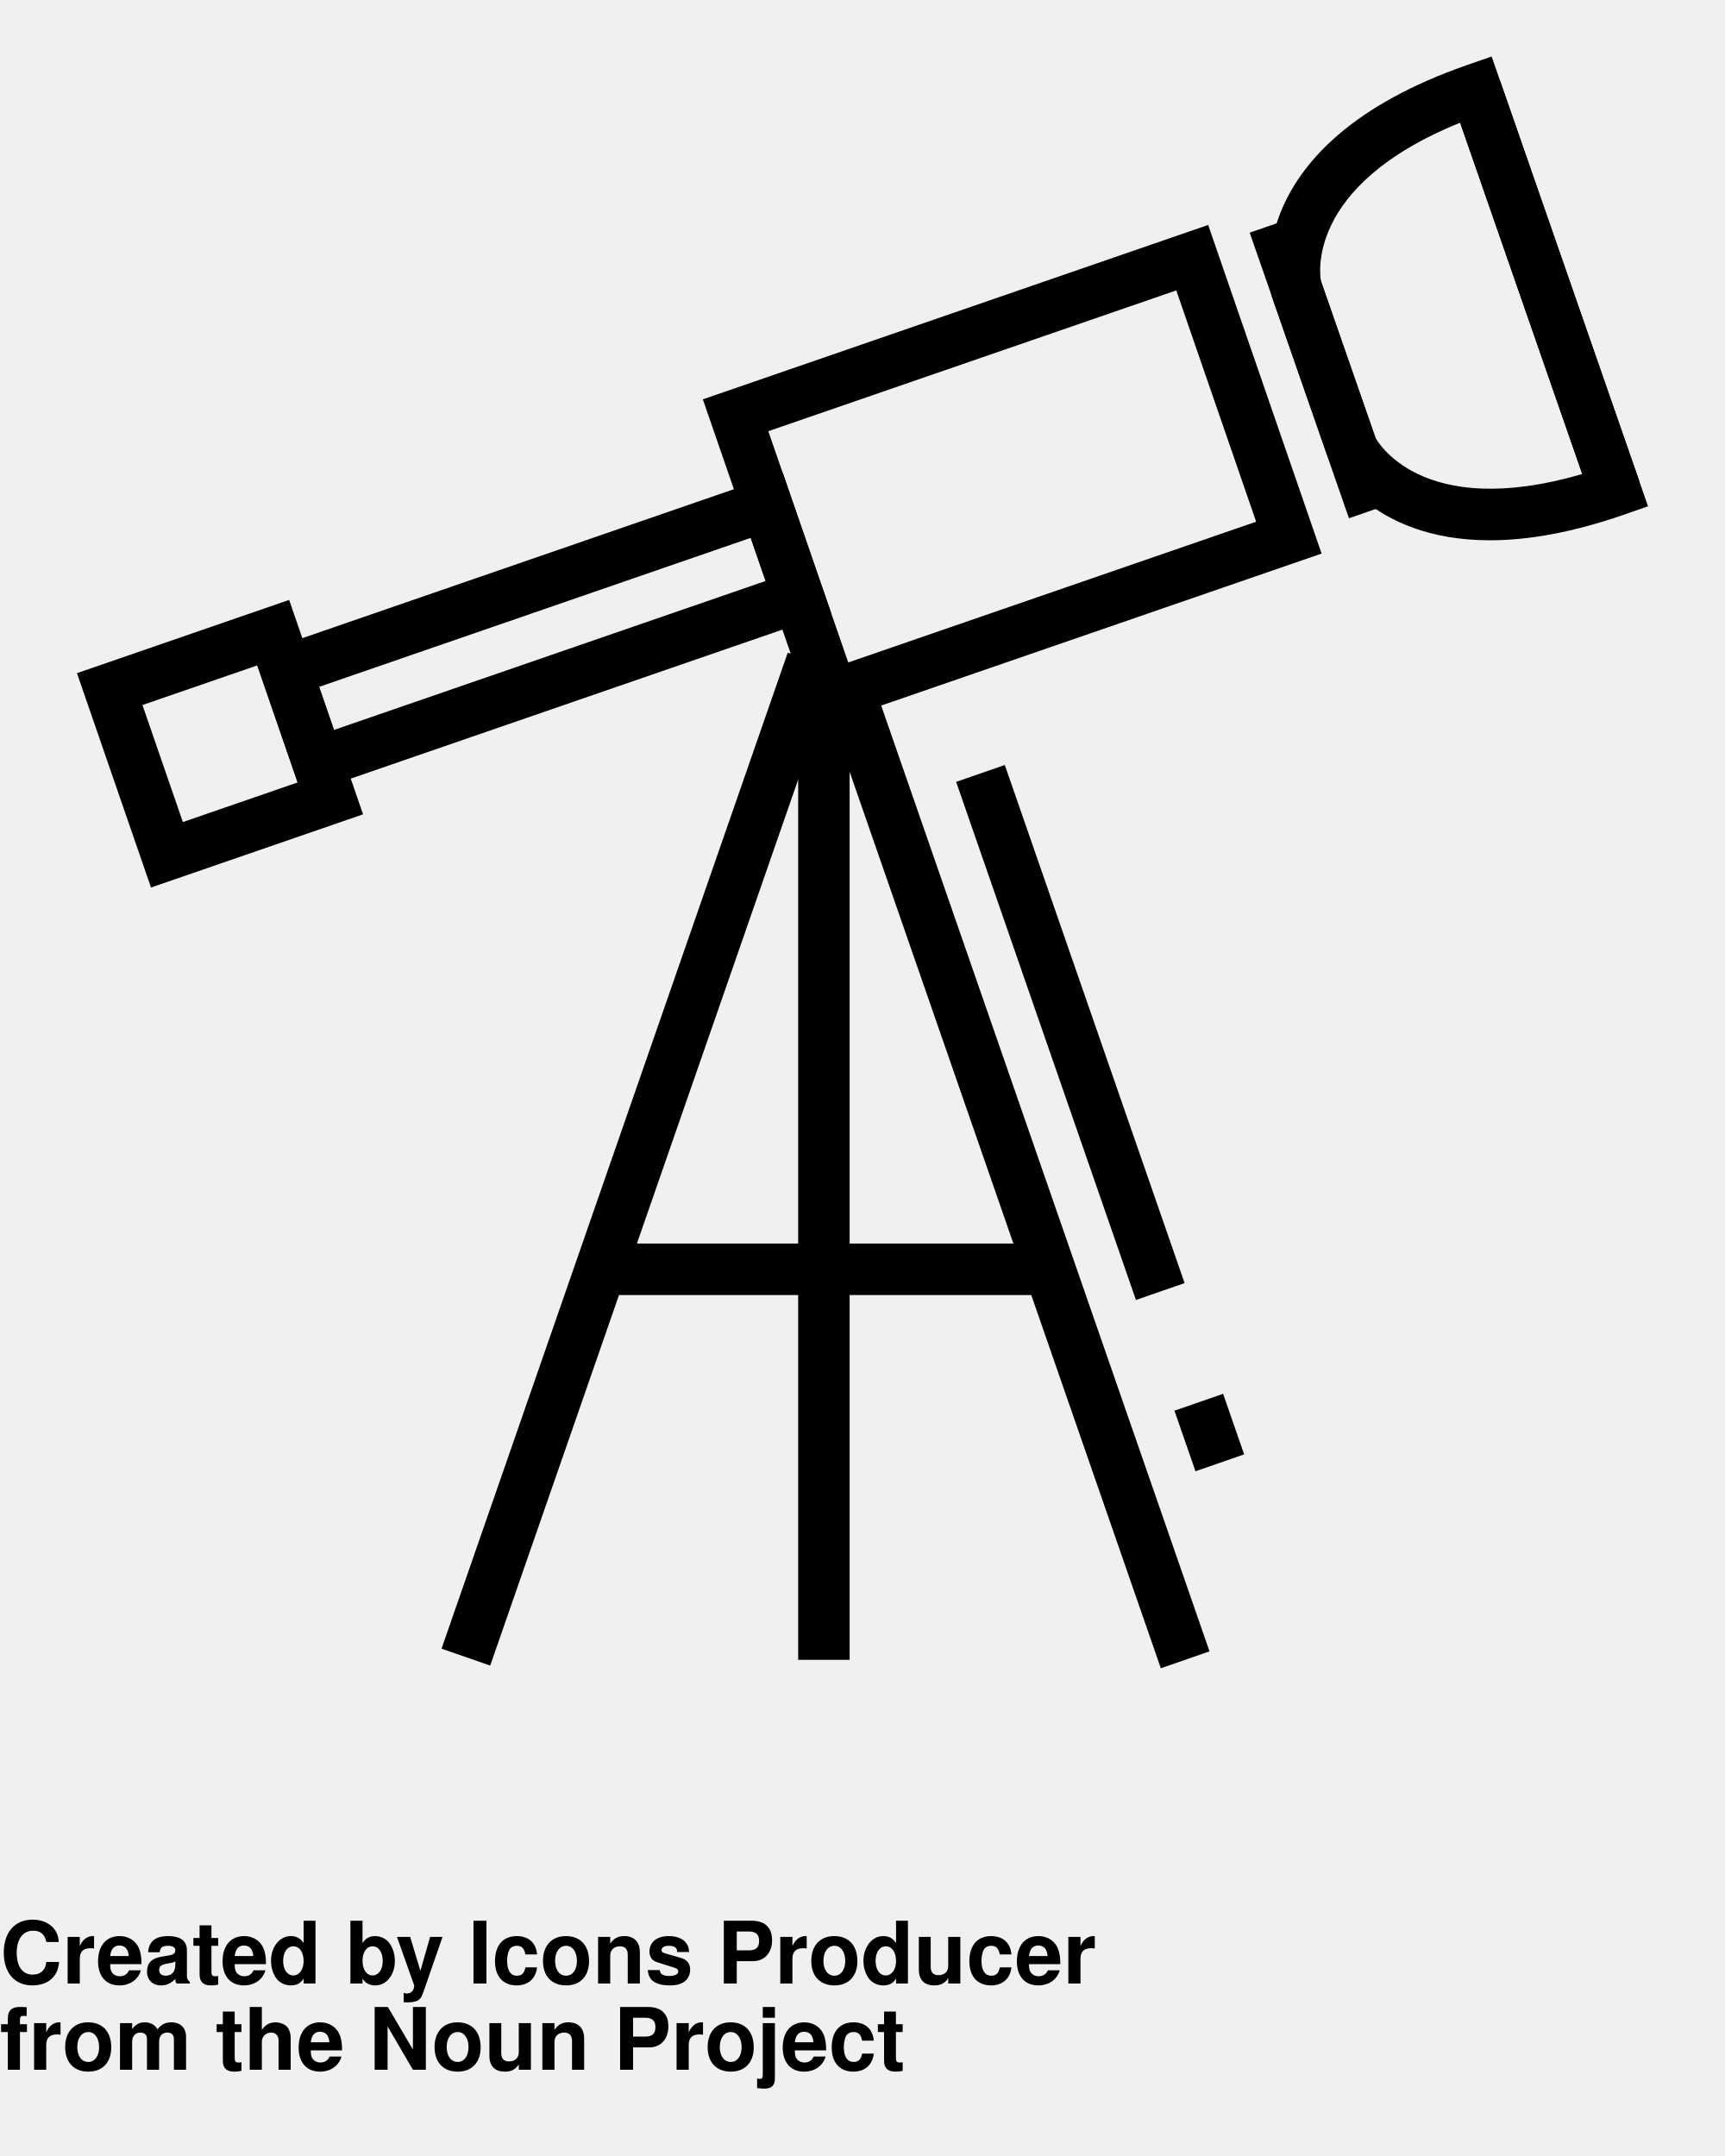
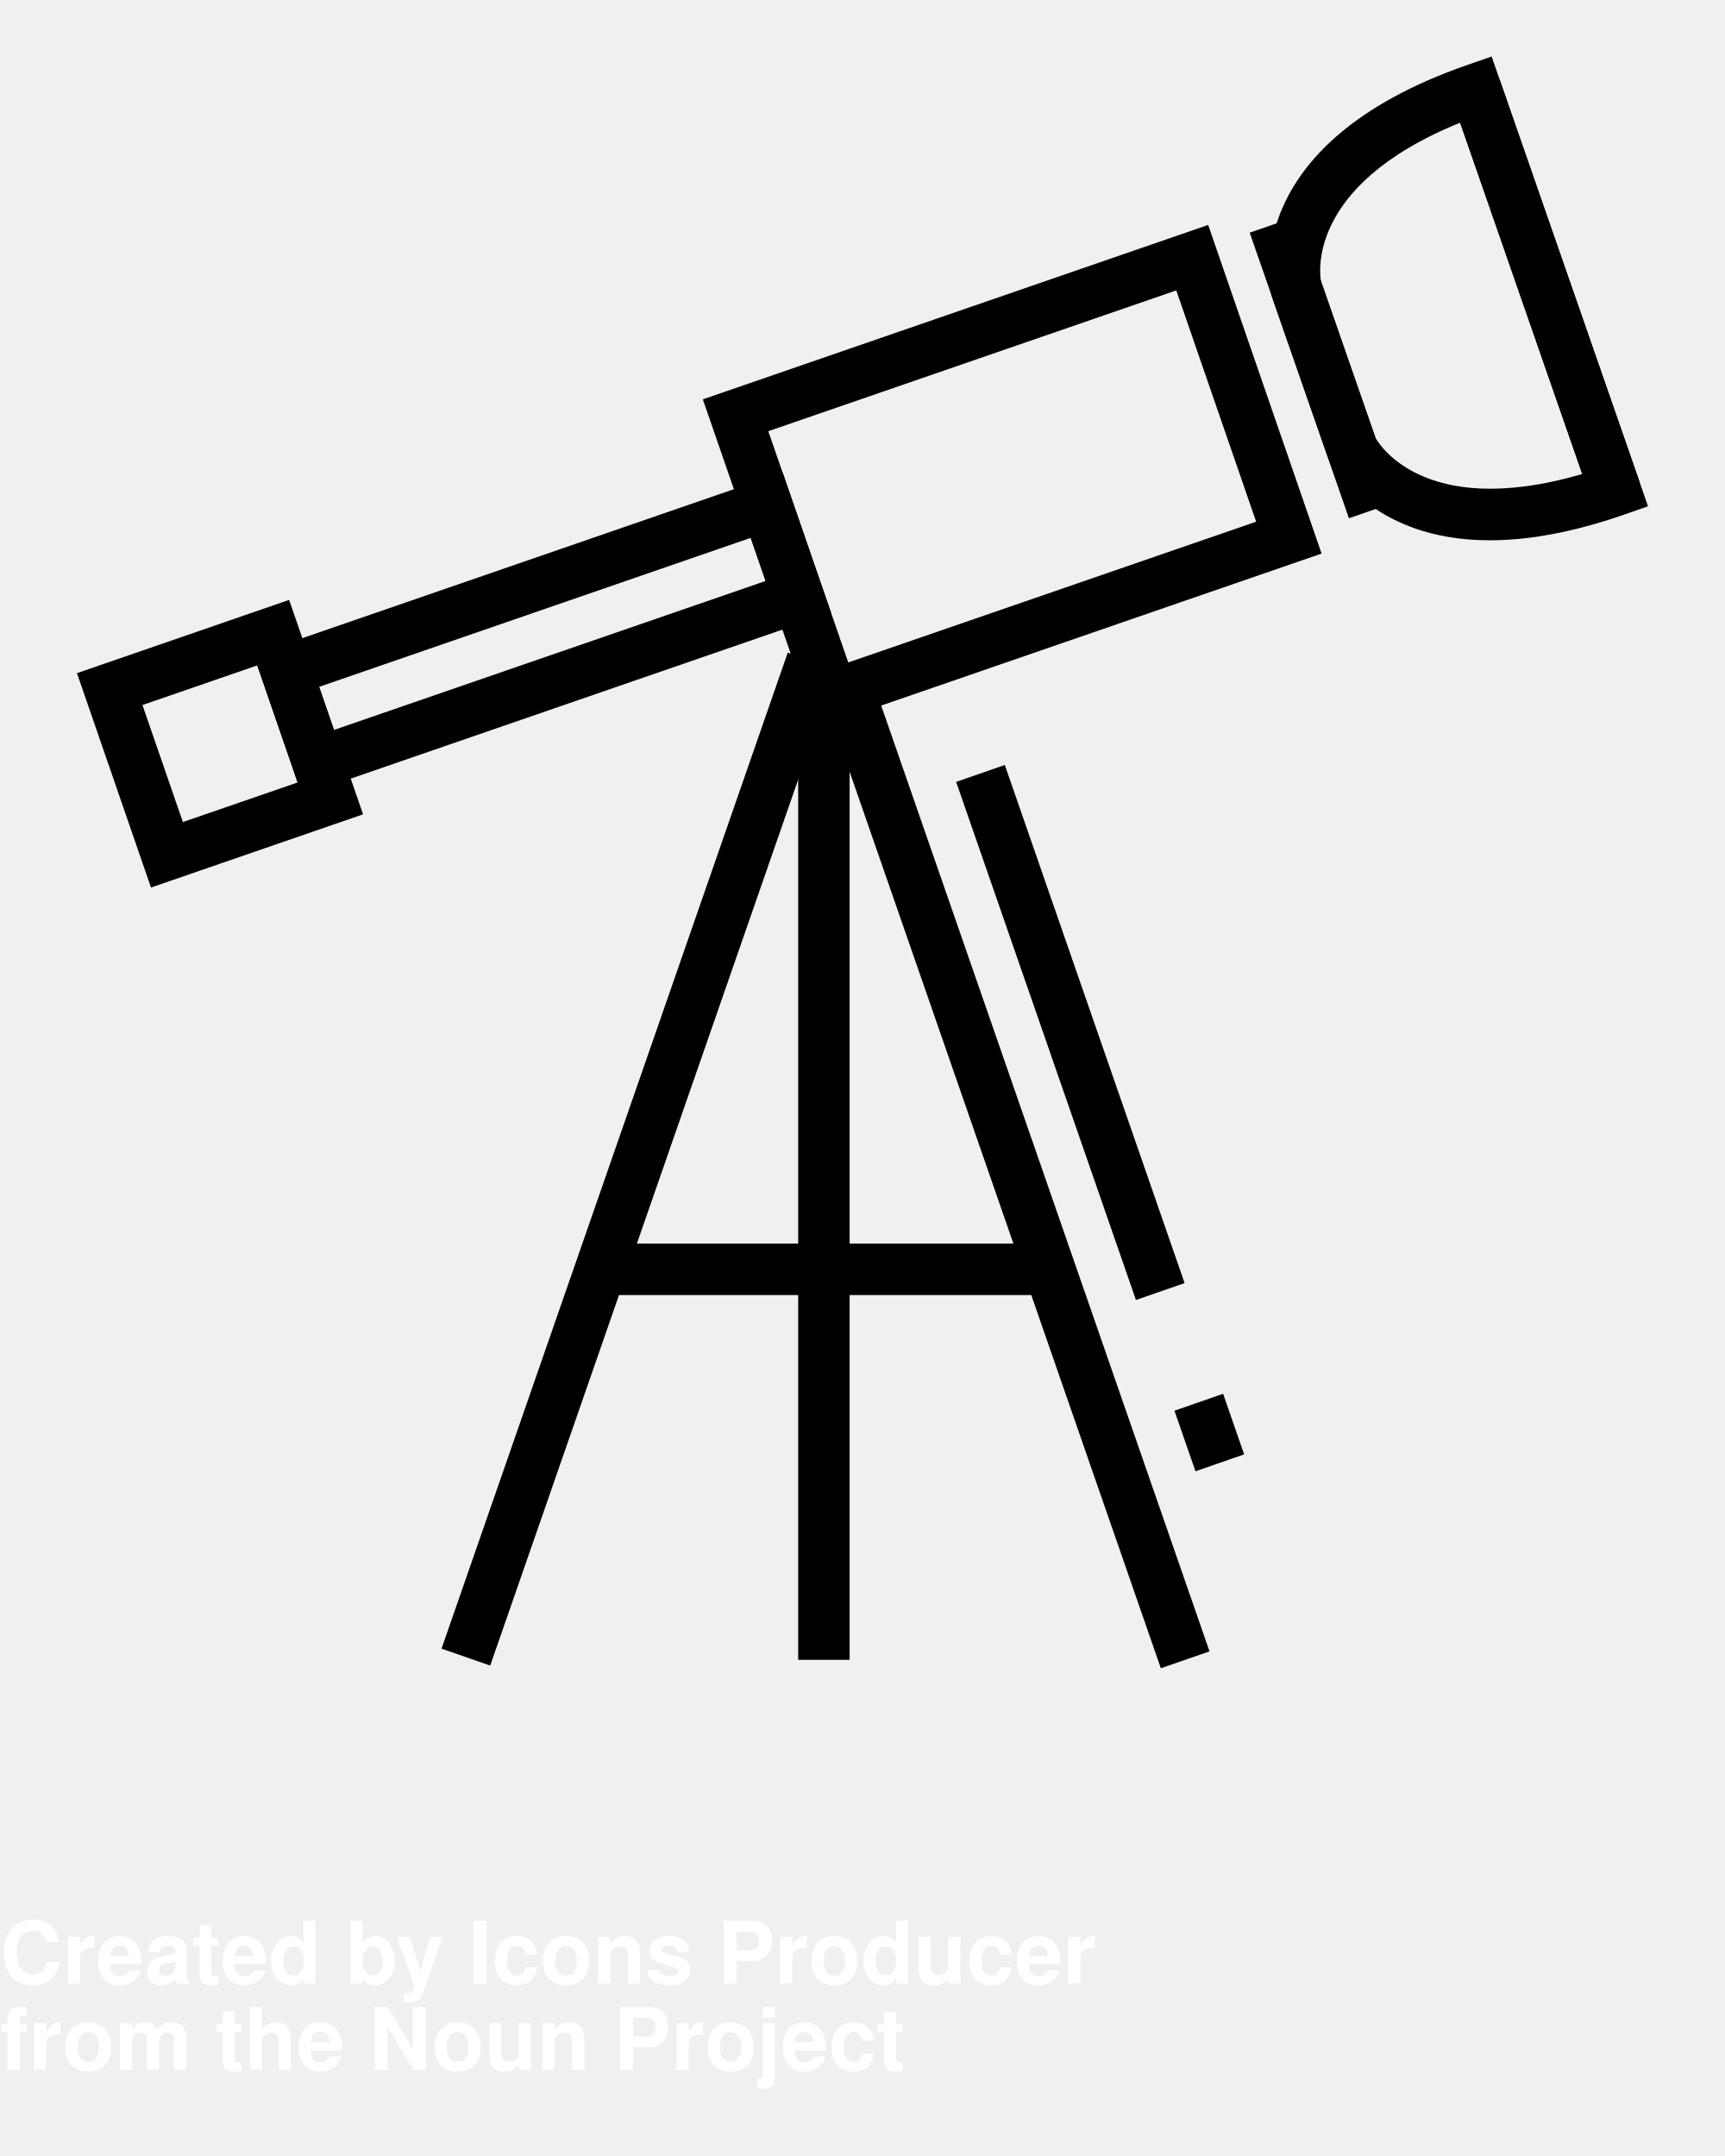
<svg xmlns="http://www.w3.org/2000/svg" version="1.1" x="0px" y="0px" viewBox="0 0 100 125" enable-background="new 0 0 100 100" xml:space="preserve">
  <g>
    <path d="M8.753,51.457L4.462,39.028l12.3-4.247l4.285,12.432L8.753,51.457z M8.258,40.876l2.343,6.785l6.651-2.295l-2.337-6.788   L8.258,40.876z" />
  </g>
  <g>
    <path d="M17.515,46.115l-2.81-8.142l30.663-10.586l2.81,8.143L17.515,46.115z M18.5,39.822l0.862,2.498l25.02-8.636l-0.862-2.501   L18.5,39.822z" />
  </g>
  <g>
    <path d="M47.326,42.203l-6.582-19.05l29.295-10.111l6.575,19.053L47.326,42.203z M44.539,25l4.635,13.408l23.646-8.161l-4.63-13.41   L44.539,25z" />
  </g>
  <g>
    <rect x="46.271" y="40.305" width="2.983" height="55.928" />
  </g>
  <g>
    <rect x="35.55" y="36.634" transform="matrix(0.9446 0.3283 -0.3283 0.9446 24.1126 -8.4361)" width="2.987" height="61.133" />
  </g>
  <g>
    <rect x="29.607" y="66.924" transform="matrix(0.3279 0.9447 -0.9447 0.3279 104.3228 -9.8013)" width="58.886" height="2.987" />
  </g>
  <g>
    <rect x="68.242" y="81.561" transform="matrix(0.3279 0.9447 -0.9447 0.3279 125.5793 -10.4022)" width="3.717" height="2.986" />
  </g>
  <g>
    <rect x="46.153" y="58.373" transform="matrix(0.3278 0.9447 -0.9447 0.3278 98.2655 -18.3831)" width="31.797" height="2.986" />
  </g>
  <g>
    <rect x="34.827" y="72.098" width="26.017" height="2.986" />
  </g>
  <g>
    <g>
      <path d="M86.373,31.325c-7.054,0-9.274-4.559-9.391-4.809L72.446,13.49l2.822-0.979l4.477,12.886    c0.047,0.064,2.564,4.838,11.979,2.084L84.141,5.667l2.821-0.979l8.575,24.665l-1.411,0.493    C91.055,30.911,88.495,31.325,86.373,31.325z" />
    </g>
    <g>
      <path d="M78.2,30.048l-4.482-12.886c-0.123-0.493-1.937-8.776,11.344-13.396l1.41-0.489l8.575,24.667l-2.821,0.979L84.647,7.113    c-9.105,3.689-8.108,8.997-8.063,9.233l4.437,12.723L78.2,30.048z" />
    </g>
  </g>
-   <text x="0" y="115" fill="#000000" font-size="5px" font-weight="bold" font-family="'Helvetica Neue', Helvetica, Arial-Unicode, Arial, Sans-serif">Created by Icons Producer</text>
-   <text x="0" y="120" fill="#000000" font-size="5px" font-weight="bold" font-family="'Helvetica Neue', Helvetica, Arial-Unicode, Arial, Sans-serif">from the Noun Project</text>
+   <text x="0" y="115" fill="#FFFFFF" font-size="5px" font-weight="bold" font-family="'Helvetica Neue', Helvetica, Arial-Unicode, Arial, Sans-serif">Created by Icons Producer</text>
+   <text x="0" y="120" fill="#FFFFFF" font-size="5px" font-weight="bold" font-family="'Helvetica Neue', Helvetica, Arial-Unicode, Arial, Sans-serif">from the Noun Project</text>
</svg>
